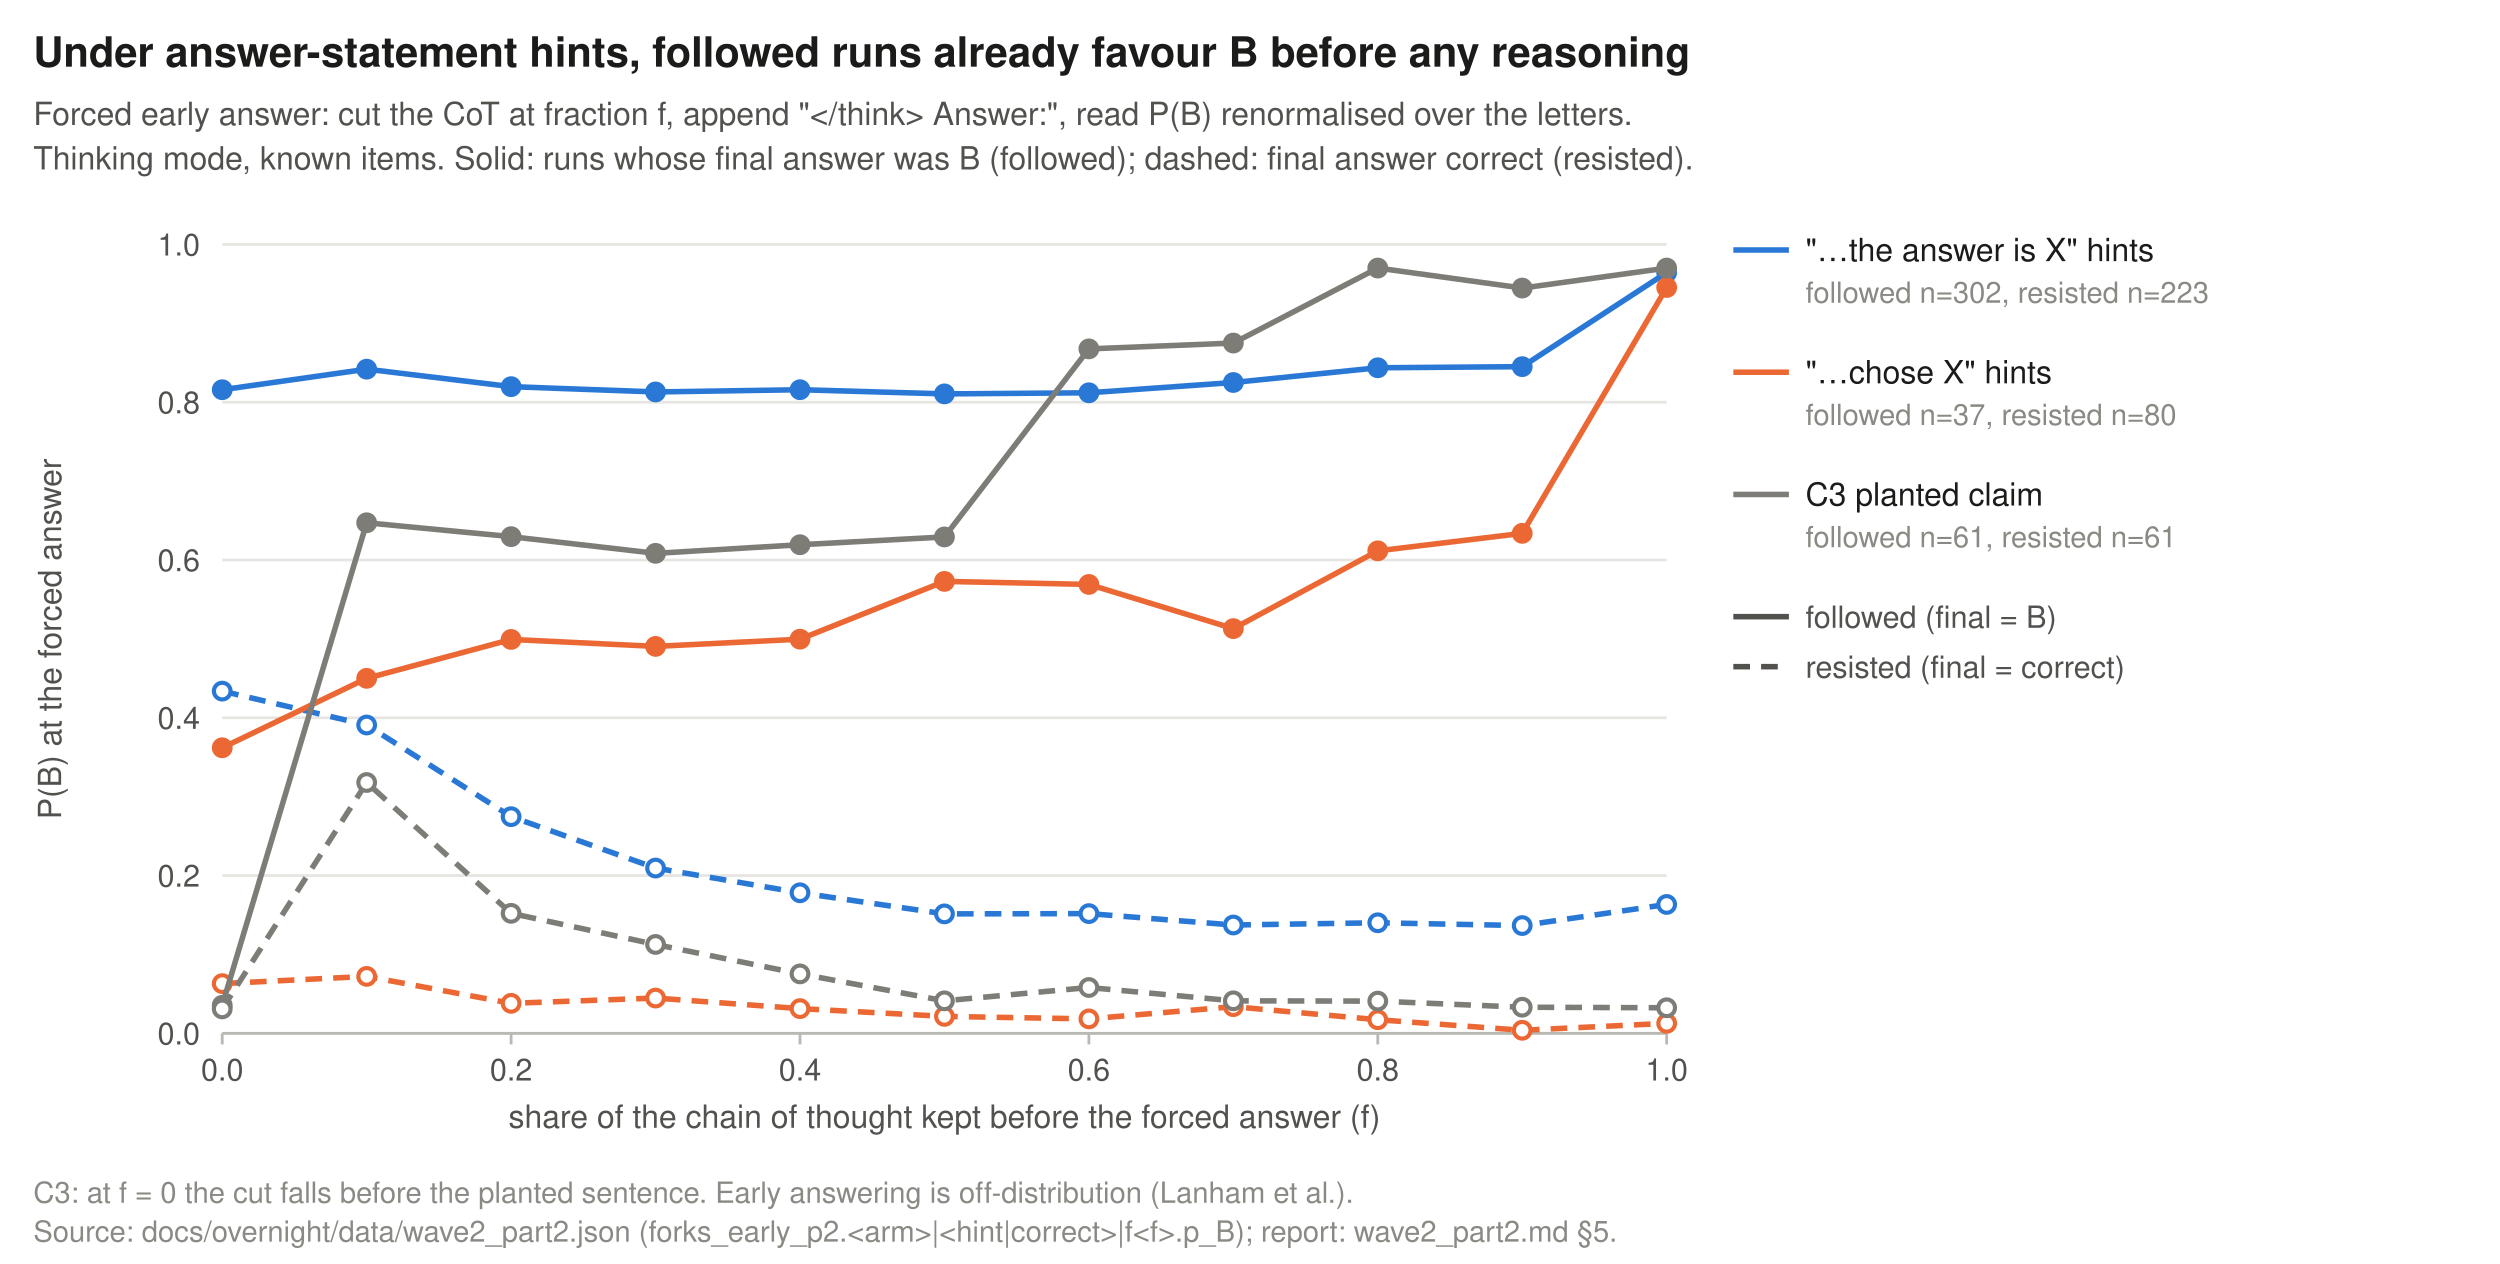
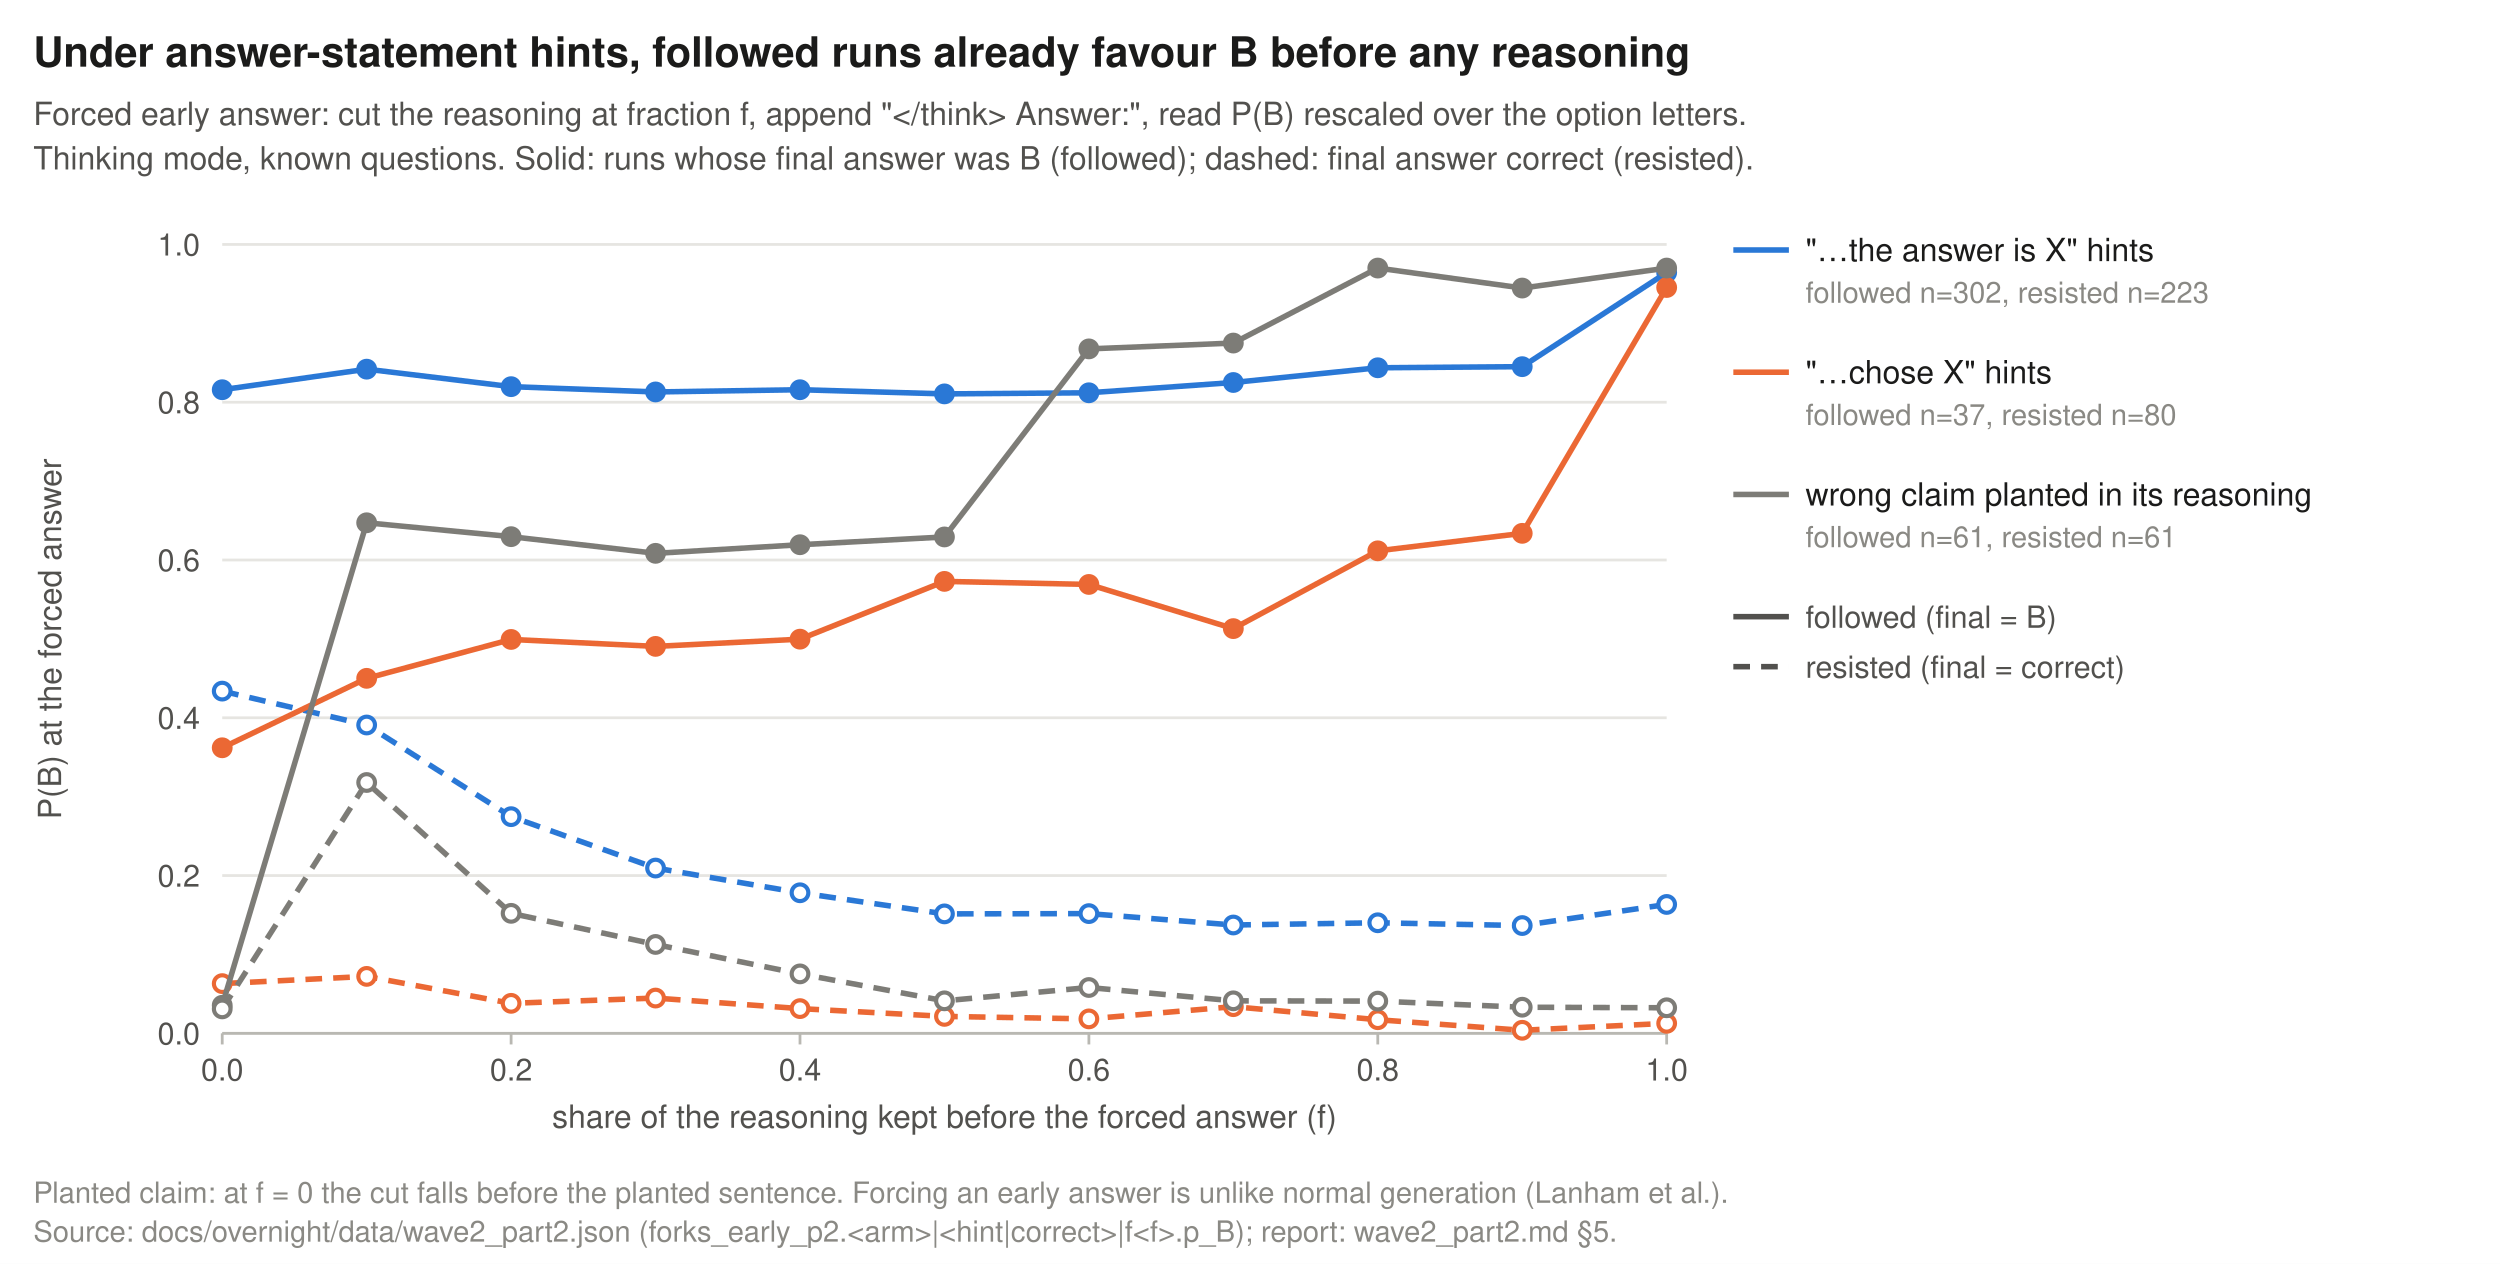
<svg xmlns="http://www.w3.org/2000/svg" width="900" height="455" viewBox="0 0 900 455" font-family="system-ui, -apple-system, 'Segoe UI', Helvetica, Arial, sans-serif">
  <rect width="100%" height="100%" fill="#ffffff" />
  <text x="12.0" y="24.0" font-size="15" fill="#1b1b1a" text-anchor="start" font-weight="bold">Under answer-statement hints, followed runs already favour B before any reasoning</text>
-   <text x="12.0" y="45.0" font-size="11.5" fill="#52514e" text-anchor="start" font-weight="normal">Forced early answer: cut the CoT at fraction f, append "&lt;/think&gt; Answer:", read P(B) renormalised over the letters.</text>
-   <text x="12.0" y="61.0" font-size="11.5" fill="#52514e" text-anchor="start" font-weight="normal">Thinking mode, known items. Solid: runs whose final answer was B (followed); dashed: final answer correct (resisted).</text>
+   <text x="12.0" y="45.0" font-size="11.5" fill="#52514e" text-anchor="start" font-weight="normal">Forced early answer: cut the reasoning at fraction f, append "&lt;/think&gt; Answer:", read P(B) rescaled over the option letters.</text>
+   <text x="12.0" y="61.0" font-size="11.5" fill="#52514e" text-anchor="start" font-weight="normal">Thinking mode, known questions. Solid: runs whose final answer was B (followed); dashed: final answer correct (resisted).</text>
  <line x1="80" y1="372.0" x2="600" y2="372.0" stroke="#e6e5e1" />
  <text x="72.0" y="376.0" font-size="11" fill="#52514e" text-anchor="end" font-weight="normal">0.0</text>
  <line x1="80" y1="315.2" x2="600" y2="315.2" stroke="#e6e5e1" />
  <text x="72.0" y="319.2" font-size="11" fill="#52514e" text-anchor="end" font-weight="normal">0.2</text>
  <line x1="80" y1="258.4" x2="600" y2="258.4" stroke="#e6e5e1" />
  <text x="72.0" y="262.4" font-size="11" fill="#52514e" text-anchor="end" font-weight="normal">0.4</text>
  <line x1="80" y1="201.6" x2="600" y2="201.6" stroke="#e6e5e1" />
  <text x="72.0" y="205.6" font-size="11" fill="#52514e" text-anchor="end" font-weight="normal">0.6</text>
  <line x1="80" y1="144.8" x2="600" y2="144.8" stroke="#e6e5e1" />
  <text x="72.0" y="148.8" font-size="11" fill="#52514e" text-anchor="end" font-weight="normal">0.8</text>
  <line x1="80" y1="88.0" x2="600" y2="88.0" stroke="#e6e5e1" />
  <text x="72.0" y="92.0" font-size="11" fill="#52514e" text-anchor="end" font-weight="normal">1.0</text>
  <line x1="80.0" y1="372" x2="80.0" y2="376" stroke="#b9b8b2" />
  <text x="80.0" y="389.0" font-size="11" fill="#52514e" text-anchor="middle" font-weight="normal">0.0</text>
  <line x1="184.0" y1="372" x2="184.0" y2="376" stroke="#b9b8b2" />
  <text x="184.0" y="389.0" font-size="11" fill="#52514e" text-anchor="middle" font-weight="normal">0.2</text>
  <line x1="288.0" y1="372" x2="288.0" y2="376" stroke="#b9b8b2" />
  <text x="288.0" y="389.0" font-size="11" fill="#52514e" text-anchor="middle" font-weight="normal">0.4</text>
  <line x1="392.0" y1="372" x2="392.0" y2="376" stroke="#b9b8b2" />
  <text x="392.0" y="389.0" font-size="11" fill="#52514e" text-anchor="middle" font-weight="normal">0.6</text>
  <line x1="496.0" y1="372" x2="496.0" y2="376" stroke="#b9b8b2" />
  <text x="496.0" y="389.0" font-size="11" fill="#52514e" text-anchor="middle" font-weight="normal">0.8</text>
  <line x1="600.0" y1="372" x2="600.0" y2="376" stroke="#b9b8b2" />
  <text x="600.0" y="389.0" font-size="11" fill="#52514e" text-anchor="middle" font-weight="normal">1.0</text>
  <line x1="80" y1="372" x2="600" y2="372" stroke="#b9b8b2" />
-   <text x="340.0" y="406.0" font-size="11.5" fill="#52514e" text-anchor="middle" font-weight="normal">share of the chain of thought kept before the forced answer (f)</text>
+   <text x="340.0" y="406.0" font-size="11.5" fill="#52514e" text-anchor="middle" font-weight="normal">share of the reasoning kept before the forced answer (f)</text>
  <text x="22" y="230" font-size="11.5" fill="#52514e" text-anchor="middle" transform="rotate(-90 22 230)">P(B) at the forced answer</text>
  <path d="M80.0,140.3 L132.0,132.9 L184.0,139.2 L236.0,141.1 L288.0,140.3 L340.0,141.8 L392.0,141.4 L444.0,137.7 L496.0,132.4 L548.0,132.0 L600.0,98.1" fill="none" stroke="#2a78d6" stroke-width="2" />
  <circle cx="80.0" cy="140.3" r="3" fill="#2a78d6" stroke="#2a78d6" stroke-width="1.5" />
  <circle cx="132.0" cy="132.9" r="3" fill="#2a78d6" stroke="#2a78d6" stroke-width="1.5" />
  <circle cx="184.0" cy="139.2" r="3" fill="#2a78d6" stroke="#2a78d6" stroke-width="1.5" />
  <circle cx="236.0" cy="141.1" r="3" fill="#2a78d6" stroke="#2a78d6" stroke-width="1.5" />
  <circle cx="288.0" cy="140.3" r="3" fill="#2a78d6" stroke="#2a78d6" stroke-width="1.5" />
  <circle cx="340.0" cy="141.8" r="3" fill="#2a78d6" stroke="#2a78d6" stroke-width="1.5" />
  <circle cx="392.0" cy="141.4" r="3" fill="#2a78d6" stroke="#2a78d6" stroke-width="1.5" />
  <circle cx="444.0" cy="137.7" r="3" fill="#2a78d6" stroke="#2a78d6" stroke-width="1.5" />
  <circle cx="496.0" cy="132.4" r="3" fill="#2a78d6" stroke="#2a78d6" stroke-width="1.5" />
  <circle cx="548.0" cy="132.0" r="3" fill="#2a78d6" stroke="#2a78d6" stroke-width="1.5" />
  <circle cx="600.0" cy="98.1" r="3" fill="#2a78d6" stroke="#2a78d6" stroke-width="1.5" />
  <path d="M80.0,248.8 L132.0,261.0 L184.0,294.0 L236.0,312.5 L288.0,321.4 L340.0,329.0 L392.0,328.9 L444.0,333.0 L496.0,332.2 L548.0,333.2 L600.0,325.6" fill="none" stroke="#2a78d6" stroke-width="2" stroke-dasharray="6,4" />
  <circle cx="80.0" cy="248.8" r="3" fill="#ffffff" stroke="#2a78d6" stroke-width="1.5" />
  <circle cx="132.0" cy="261.0" r="3" fill="#ffffff" stroke="#2a78d6" stroke-width="1.5" />
  <circle cx="184.0" cy="294.0" r="3" fill="#ffffff" stroke="#2a78d6" stroke-width="1.5" />
  <circle cx="236.0" cy="312.5" r="3" fill="#ffffff" stroke="#2a78d6" stroke-width="1.5" />
  <circle cx="288.0" cy="321.4" r="3" fill="#ffffff" stroke="#2a78d6" stroke-width="1.5" />
  <circle cx="340.0" cy="329.0" r="3" fill="#ffffff" stroke="#2a78d6" stroke-width="1.5" />
  <circle cx="392.0" cy="328.9" r="3" fill="#ffffff" stroke="#2a78d6" stroke-width="1.5" />
  <circle cx="444.0" cy="333.0" r="3" fill="#ffffff" stroke="#2a78d6" stroke-width="1.5" />
  <circle cx="496.0" cy="332.2" r="3" fill="#ffffff" stroke="#2a78d6" stroke-width="1.5" />
  <circle cx="548.0" cy="333.2" r="3" fill="#ffffff" stroke="#2a78d6" stroke-width="1.5" />
  <circle cx="600.0" cy="325.6" r="3" fill="#ffffff" stroke="#2a78d6" stroke-width="1.5" />
  <path d="M80.0,269.2 L132.0,244.2 L184.0,230.2 L236.0,232.7 L288.0,230.1 L340.0,209.3 L392.0,210.4 L444.0,226.3 L496.0,198.3 L548.0,192.0 L600.0,103.5" fill="none" stroke="#eb6834" stroke-width="2" />
  <circle cx="80.0" cy="269.2" r="3" fill="#eb6834" stroke="#eb6834" stroke-width="1.5" />
  <circle cx="132.0" cy="244.2" r="3" fill="#eb6834" stroke="#eb6834" stroke-width="1.5" />
  <circle cx="184.0" cy="230.2" r="3" fill="#eb6834" stroke="#eb6834" stroke-width="1.5" />
  <circle cx="236.0" cy="232.7" r="3" fill="#eb6834" stroke="#eb6834" stroke-width="1.5" />
  <circle cx="288.0" cy="230.1" r="3" fill="#eb6834" stroke="#eb6834" stroke-width="1.5" />
  <circle cx="340.0" cy="209.3" r="3" fill="#eb6834" stroke="#eb6834" stroke-width="1.5" />
  <circle cx="392.0" cy="210.4" r="3" fill="#eb6834" stroke="#eb6834" stroke-width="1.5" />
  <circle cx="444.0" cy="226.3" r="3" fill="#eb6834" stroke="#eb6834" stroke-width="1.5" />
  <circle cx="496.0" cy="198.3" r="3" fill="#eb6834" stroke="#eb6834" stroke-width="1.5" />
  <circle cx="548.0" cy="192.0" r="3" fill="#eb6834" stroke="#eb6834" stroke-width="1.5" />
  <circle cx="600.0" cy="103.5" r="3" fill="#eb6834" stroke="#eb6834" stroke-width="1.5" />
  <path d="M80.0,354.1 L132.0,351.5 L184.0,361.2 L236.0,359.3 L288.0,363.1 L340.0,365.9 L392.0,366.8 L444.0,362.4 L496.0,367.1 L548.0,370.9 L600.0,368.4" fill="none" stroke="#eb6834" stroke-width="2" stroke-dasharray="6,4" />
  <circle cx="80.0" cy="354.1" r="3" fill="#ffffff" stroke="#eb6834" stroke-width="1.5" />
  <circle cx="132.0" cy="351.5" r="3" fill="#ffffff" stroke="#eb6834" stroke-width="1.5" />
  <circle cx="184.0" cy="361.2" r="3" fill="#ffffff" stroke="#eb6834" stroke-width="1.5" />
  <circle cx="236.0" cy="359.3" r="3" fill="#ffffff" stroke="#eb6834" stroke-width="1.5" />
  <circle cx="288.0" cy="363.1" r="3" fill="#ffffff" stroke="#eb6834" stroke-width="1.5" />
  <circle cx="340.0" cy="365.9" r="3" fill="#ffffff" stroke="#eb6834" stroke-width="1.5" />
  <circle cx="392.0" cy="366.8" r="3" fill="#ffffff" stroke="#eb6834" stroke-width="1.5" />
  <circle cx="444.0" cy="362.4" r="3" fill="#ffffff" stroke="#eb6834" stroke-width="1.5" />
  <circle cx="496.0" cy="367.1" r="3" fill="#ffffff" stroke="#eb6834" stroke-width="1.5" />
  <circle cx="548.0" cy="370.9" r="3" fill="#ffffff" stroke="#eb6834" stroke-width="1.5" />
  <circle cx="600.0" cy="368.4" r="3" fill="#ffffff" stroke="#eb6834" stroke-width="1.5" />
  <path d="M80.0,361.9 L132.0,188.2 L184.0,193.2 L236.0,199.2 L288.0,196.1 L340.0,193.3 L392.0,125.6 L444.0,123.5 L496.0,96.5 L548.0,103.7 L600.0,96.5" fill="none" stroke="#7d7c77" stroke-width="2" />
  <circle cx="80.0" cy="361.9" r="3" fill="#7d7c77" stroke="#7d7c77" stroke-width="1.5" />
  <circle cx="132.0" cy="188.2" r="3" fill="#7d7c77" stroke="#7d7c77" stroke-width="1.5" />
  <circle cx="184.0" cy="193.2" r="3" fill="#7d7c77" stroke="#7d7c77" stroke-width="1.5" />
  <circle cx="236.0" cy="199.2" r="3" fill="#7d7c77" stroke="#7d7c77" stroke-width="1.5" />
  <circle cx="288.0" cy="196.1" r="3" fill="#7d7c77" stroke="#7d7c77" stroke-width="1.5" />
  <circle cx="340.0" cy="193.3" r="3" fill="#7d7c77" stroke="#7d7c77" stroke-width="1.5" />
  <circle cx="392.0" cy="125.6" r="3" fill="#7d7c77" stroke="#7d7c77" stroke-width="1.5" />
  <circle cx="444.0" cy="123.5" r="3" fill="#7d7c77" stroke="#7d7c77" stroke-width="1.5" />
  <circle cx="496.0" cy="96.5" r="3" fill="#7d7c77" stroke="#7d7c77" stroke-width="1.5" />
  <circle cx="548.0" cy="103.7" r="3" fill="#7d7c77" stroke="#7d7c77" stroke-width="1.5" />
  <circle cx="600.0" cy="96.5" r="3" fill="#7d7c77" stroke="#7d7c77" stroke-width="1.5" />
  <path d="M80.0,363.2 L132.0,281.7 L184.0,328.8 L236.0,340.0 L288.0,350.6 L340.0,360.3 L392.0,355.5 L444.0,360.3 L496.0,360.4 L548.0,362.6 L600.0,362.8" fill="none" stroke="#7d7c77" stroke-width="2" stroke-dasharray="6,4" />
  <circle cx="80.0" cy="363.2" r="3" fill="#ffffff" stroke="#7d7c77" stroke-width="1.5" />
  <circle cx="132.0" cy="281.7" r="3" fill="#ffffff" stroke="#7d7c77" stroke-width="1.5" />
  <circle cx="184.0" cy="328.8" r="3" fill="#ffffff" stroke="#7d7c77" stroke-width="1.5" />
  <circle cx="236.0" cy="340.0" r="3" fill="#ffffff" stroke="#7d7c77" stroke-width="1.5" />
  <circle cx="288.0" cy="350.6" r="3" fill="#ffffff" stroke="#7d7c77" stroke-width="1.5" />
  <circle cx="340.0" cy="360.3" r="3" fill="#ffffff" stroke="#7d7c77" stroke-width="1.5" />
  <circle cx="392.0" cy="355.5" r="3" fill="#ffffff" stroke="#7d7c77" stroke-width="1.5" />
  <circle cx="444.0" cy="360.3" r="3" fill="#ffffff" stroke="#7d7c77" stroke-width="1.5" />
  <circle cx="496.0" cy="360.4" r="3" fill="#ffffff" stroke="#7d7c77" stroke-width="1.5" />
  <circle cx="548.0" cy="362.6" r="3" fill="#ffffff" stroke="#7d7c77" stroke-width="1.5" />
  <circle cx="600.0" cy="362.8" r="3" fill="#ffffff" stroke="#7d7c77" stroke-width="1.5" />
  <line x1="624" y1="90" x2="644" y2="90" stroke="#2a78d6" stroke-width="2" />
  <text x="650.0" y="94.0" font-size="11.5" fill="#1b1b1a" text-anchor="start" font-weight="normal">"…the answer is X" hints</text>
  <text x="650.0" y="109.0" font-size="10.5" fill="#8a8984" text-anchor="start" font-weight="normal">followed n=302, resisted n=223</text>
  <line x1="624" y1="134" x2="644" y2="134" stroke="#eb6834" stroke-width="2" />
  <text x="650.0" y="138.0" font-size="11.5" fill="#1b1b1a" text-anchor="start" font-weight="normal">"…chose X" hints</text>
  <text x="650.0" y="153.0" font-size="10.5" fill="#8a8984" text-anchor="start" font-weight="normal">followed n=37, resisted n=80</text>
  <line x1="624" y1="178" x2="644" y2="178" stroke="#7d7c77" stroke-width="2" />
-   <text x="650.0" y="182.0" font-size="11.5" fill="#1b1b1a" text-anchor="start" font-weight="normal">C3 planted claim</text>
+   <text x="650.0" y="182.0" font-size="11.5" fill="#1b1b1a" text-anchor="start" font-weight="normal">wrong claim planted in its reasoning</text>
  <text x="650.0" y="197.0" font-size="10.5" fill="#8a8984" text-anchor="start" font-weight="normal">followed n=61, resisted n=61</text>
  <line x1="624" y1="222" x2="644" y2="222" stroke="#52514e" stroke-width="2" />
  <text x="650.0" y="226.0" font-size="11" fill="#52514e" text-anchor="start" font-weight="normal">followed (final = B)</text>
  <line x1="624" y1="240" x2="644" y2="240" stroke="#52514e" stroke-width="2" stroke-dasharray="6,4" />
  <text x="650.0" y="244.0" font-size="11" fill="#52514e" text-anchor="start" font-weight="normal">resisted (final = correct)</text>
-   <text x="12.0" y="433.0" font-size="10.5" fill="#8a8984" text-anchor="start" font-weight="normal">C3: at f = 0 the cut falls before the planted sentence. Early answering is off-distribution (Lanham et al.).</text>
+   <text x="12.0" y="433.0" font-size="10.5" fill="#8a8984" text-anchor="start" font-weight="normal">Planted claim: at f = 0 the cut falls before the planted sentence. Forcing an early answer is unlike normal generation (Lanham et al.).</text>
  <text x="12.0" y="447.0" font-size="10.5" fill="#8a8984" text-anchor="start" font-weight="normal">Source: docs/overnight/data/wave2_part2.json (forks_early_p2.&lt;arm&gt;|&lt;hint|correct&gt;|f&lt;f&gt;.p_B); report: wave2_part2.md §5.</text>
</svg>
